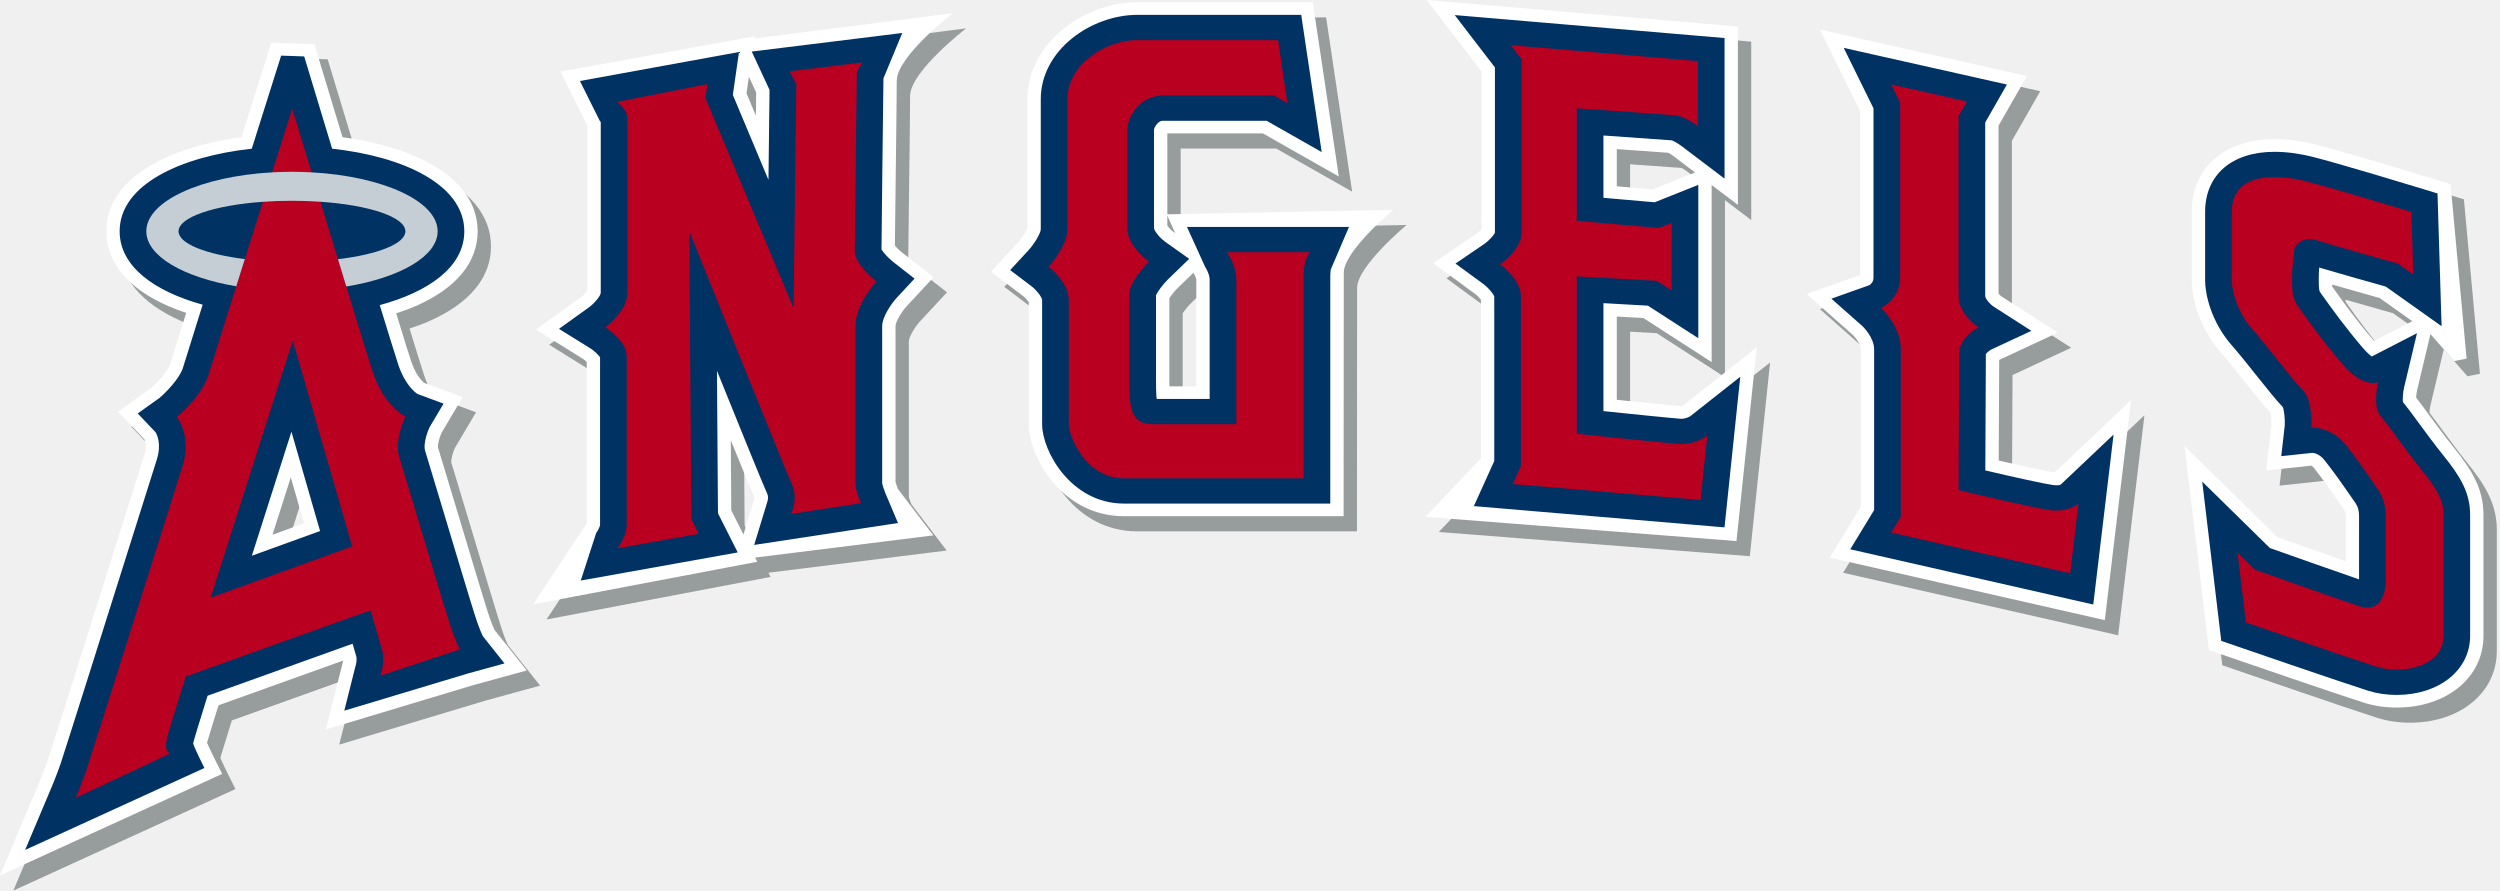
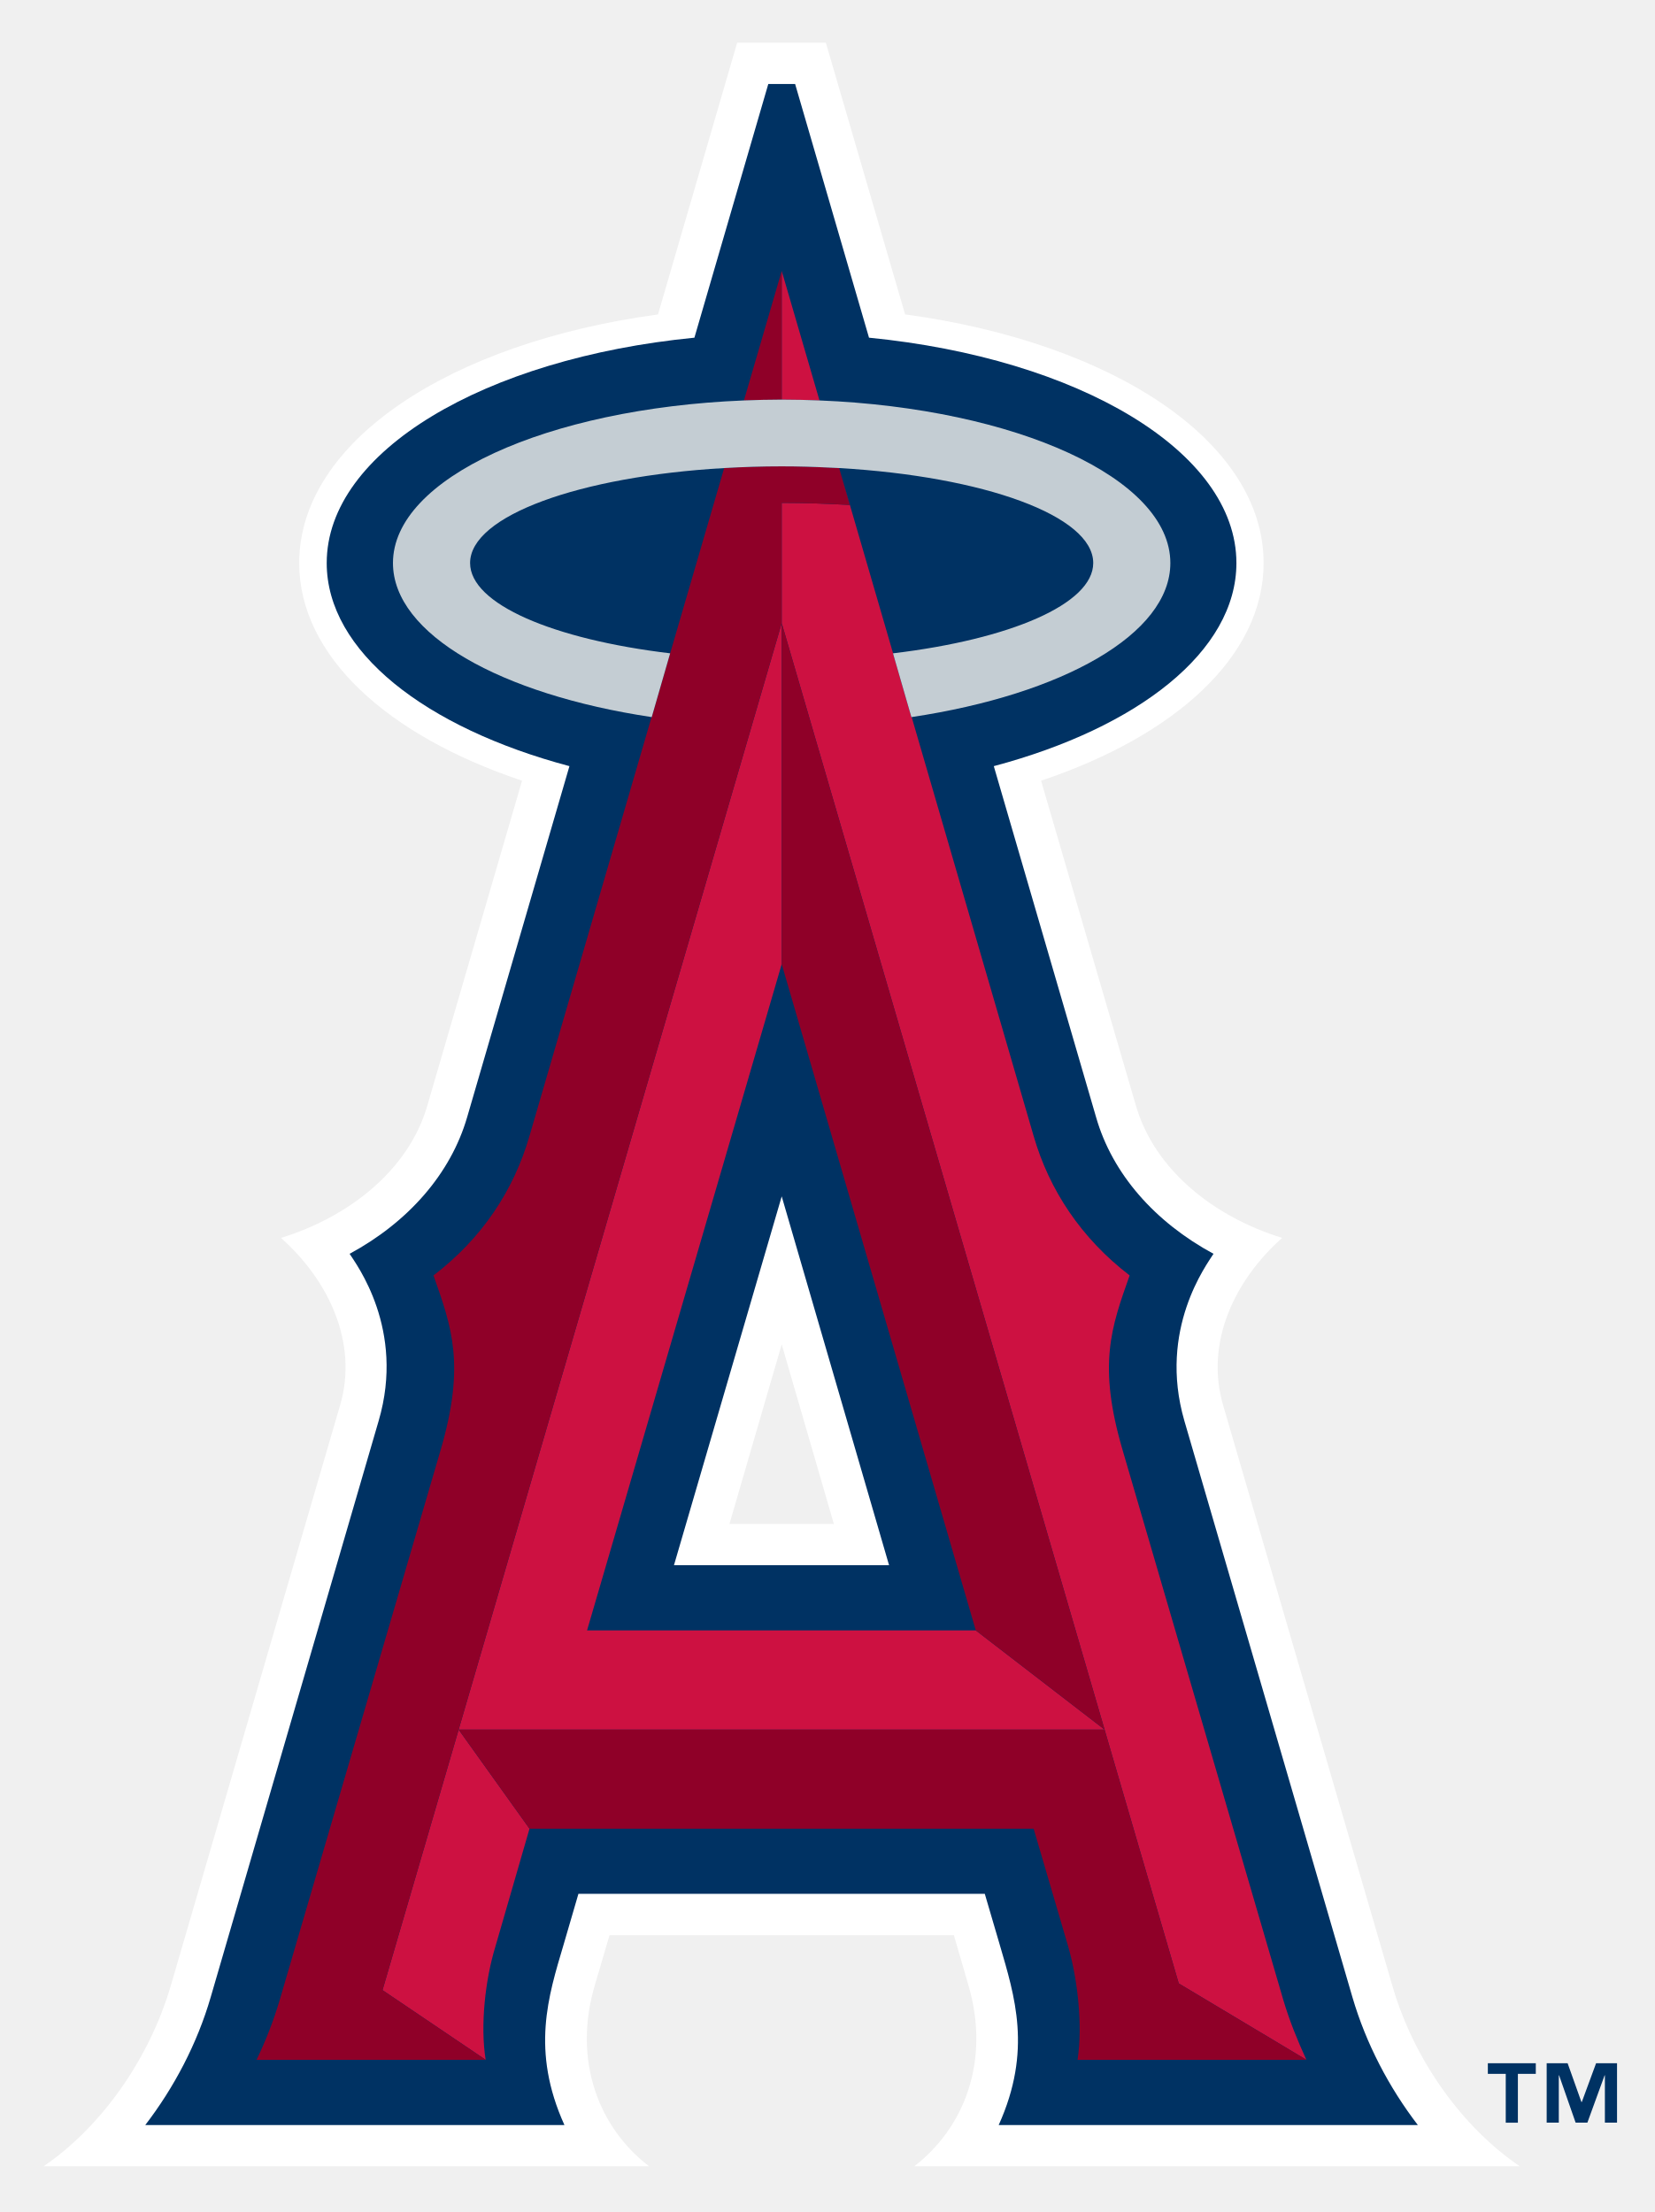
- <svg xmlns="http://www.w3.org/2000/svg" width="137.404mm" height="48.948mm" viewBox="0 0 137.404 48.948" version="1.1" id="svg8">
-   <defs id="defs2">
-     <radialGradient id="radialGradient40" spreadMethod="pad" gradientTransform="matrix(314.5441,0,0,-478.6541,198,306)" gradientUnits="userSpaceOnUse" r="1" cy="0" cx="0" fy="0" fx="0">
-       <stop id="stop32" offset="0" style="stop-opacity:1;stop-color:#c82146" />
-       <stop id="stop34" offset="0.188" style="stop-opacity:1;stop-color:#c82146" />
-       <stop id="stop36" offset="0.646" style="stop-opacity:1;stop-color:#8c1532" />
-       <stop id="stop38" offset="1" style="stop-opacity:1;stop-color:#8c1532" />
-     </radialGradient>
-     <clipPath id="clipPath50" clipPathUnits="userSpaceOnUse">
-       <path id="path48" d="M 0,0 H 396 V 612 H 0 Z" />
-     </clipPath>
-     <clipPath id="clipPath64" clipPathUnits="userSpaceOnUse">
-       <path id="path62" d="M 61.52,507.495 H 325.479 V 598.68 H 61.52 Z" />
-     </clipPath>
-   </defs>
-   <g id="layer1" transform="translate(-11.31518,-134.9547)">
-     <g transform="matrix(0.3527778,0,0,-0.3527778,15.59149,181.8981)" id="g8">
-       <g transform="scale(0.1)" id="g10">
-         <path id="path26-2" style="fill:#979c9d;fill-opacity:1;fill-rule:nonzero;stroke:none;stroke-width:0.674" d="m 3598.251,775.887 -1.302,1.501 c -26.842,31.388 -47.307,60.01 -58.35,75.439 -2.153,3.008 -3.981,5.564 -5.463,7.59 -0.069,0.813 -0.118,1.927 -0.152,3.33 26.357,-7.603 57.083,-16.228 74.038,-20.98 l 50.866,-36.114 z m 123.679,-165.336 c -12.891,15.953 -25.741,33.466 -37.089,48.907 -7.886,10.755 -14.913,20.325 -21.019,28.104 0.159,3.31 0.623,7.721 1.454,11.358 l 20.853,87.688 36.908,-42.17 19.392,3.946 -24.973,271.749 -41.893,12.794 c -1.246,0.38 -125.223,38.257 -169.234,49.182 -14.961,3.703 -38.051,8.127 -63.072,8.127 -78.352,0 -128.975,-44.536 -128.975,-113.472 V 869.868 c 0,-28.013 12.164,-74.541 46.428,-113.459 10.593,-12.033 24.349,-29.304 37.753,-46.109 15.155,-19.02 28.462,-35.714 38.798,-46.98 0.741,-4.083 1.461,-11.601 1.101,-18.09 l -8.107,-71.157 70.625,7.55 c 0.803,-0.461 2.07,-1.398 3.552,-3.29 17.253,-22.015 28.303,-38.055 36.375,-49.773 2.167,-3.147 4.085,-5.924 5.823,-8.395 l 1.592,-2.243 c 5.566,-7.819 5.892,-8.29 5.892,-16.066 v -69.277 c -36.015,12.571 -81.952,28.838 -106.433,37.536 l -144.636,142.003 37.954,-317.832 36.292,-12.491 c 1.641,-0.564 165.281,-56.916 205.464,-69.587 15.494,-4.887 32.99,-7.478 50.589,-7.478 78.449,0 135.379,46.982 135.379,111.705 v 188.269 c 0,40.078 -17.156,69.165 -46.795,105.849 z m -1991.303,333.214 -3.268,2.327 c -3.822,2.805 -7.394,6.895 -9.139,9.359 v 15.599 z m 28.137,-61.839 0.928,-1.258 c 1.585,-2.556 3.621,-7.36 3.683,-9.196 V 705.22 h -41.949 c -0.055,4.208 -0.055,8.258 -0.055,11.444 v 125.722 c 2.409,3.795 7.491,10.526 12.78,15.769 z m -40.543,217.323 h 148.915 l 118.251,-67.18 -40.55,271.533 h -273.223 c -81.045,0 -171.353,-62.134 -171.353,-151.297 V 951.454 c -1.405,-3.821 -7.277,-13.974 -13.93,-21.268 l -42.897,-46.417 50.873,-38.532 c 2.582,-1.96 6.273,-6.299 8.052,-8.914 V 646.206 c 0,-50.029 50.928,-143.36 148.291,-143.36 h 342.215 c 0,0 0.256,345.51 0.256,379.336 0,33.82 77.202,98.044 77.202,98.044 l -352.101,-7.072 z m 700.228,-24.48 c 31.709,-2.261 65.73,-4.693 80.269,-5.722 2.063,-1.127 4.971,-2.877 7.145,-4.503 l 34.554,-26.171 -66.222,-26.407 -55.747,4.87 z m 100.929,-400.5 c -14.304,1.081 -63.522,6.076 -100.929,9.943 v 129.688 l 41.513,-2.346 106.287,-68.616 v 275.872 l 40.883,-30.955 v 277.937 l -484.912,41.285 85.6,-111.441 V 950.268 c -1.952,-2.228 -5.006,-5.25 -7.581,-7.065 l -67.849,-46.161 66.07,-48.416 c 2.575,-1.881 6.231,-5.781 8.322,-8.416 V 592.823 l -86.445,-90.98 484.607,-37.712 31.564,301.787 -115.426,-91.044 c -0.706,-0.301 -1.475,-0.564 -1.703,-0.603 z m 494.099,-84.712 c 0.249,46.842 0.644,125.859 0.741,156.788 l 91.423,42.583 -88.529,56.779 c -1.038,0.8 -2.748,2.523 -3.877,3.88 v 261.702 l 44.219,77.287 -322.441,72.437 62.615,-127.046 V 878.696 l -83.419,-29.658 72.778,-64.467 c 3.953,-3.991 11.638,-14.091 11.638,-21.603 V 517.666 l -48.332,-79.339 428.5,-97.414 40.945,342.797 -119.109,-112.737 c -12.109,1.828 -44.413,8.714 -87.151,18.587 z m -1936.262,537.272 -14.601,34.836 3.704,25.732 11.334,-24.388 z m -1.987,-595.762 -17.357,-56.77 -19.005,37.62 -0.768,109.337 c 20.812,-51.182 33.26,-81.338 37.172,-90.041 z m 308.768,755.409 -309.079,-39.391 0.491,3.434 -302.558,-55.114 41.859,-83.985 V 854.387 c -1.939,-2.753 -6.065,-7.465 -9.907,-10.31 l -70.411,-50.493 73.858,-45.879 c 1.309,-0.819 3.538,-2.648 5.407,-4.378 V 491.861 c -0.526,-1.126 -1.392,-2.698 -2.105,-3.635 l -2.008,-2.622 -79.321,-120.042 349.089,66.277 -3.302,6.554 277.647,34.573 -54.999,72.096 c -1.502,3.572 -3.205,8.593 -3.926,11.109 v 242.852 c 0,6.351 9.485,22.337 16.879,30.405 l 42.544,45.827 -49.717,38.853 c -4.029,3.146 -8.19,7.419 -10.71,10.342 0.346,42.779 2.936,218.464 2.936,256.642 0,38.178 87.331,105.385 87.331,105.385 z M 324.051,473.942 c 9.03,28.328 18.539,58.138 28.532,89.413 7.375,-25.587 14.244,-49.417 20.634,-71.583 z M 659.709,353.018 c -6.183,19.027 -31.612,103.656 -52.05,171.668 -11.991,39.914 -22.376,74.488 -25.88,85.801 -0.256,3.598 1.945,14.164 5.622,22.166 l 33.045,55.658 -60.046,22.219 c -3.643,3.008 -13.485,12.781 -20.778,35.144 -3.878,11.889 -12.211,38.709 -22.812,73.184 10.685,3.513 21.051,7.262 30.668,11.489 62.958,27.678 96.238,67.928 96.238,116.376 0,48.455 -33.281,88.691 -96.238,116.376 -32.547,14.308 -71.689,24.565 -114.278,30.228 -10.88,35.891 -18.117,59.8 -18.391,60.711 l -25.483,84.234 -67.043,2.379 -27.126,-85.971 c -0.295,-0.931 -7.686,-24.355 -18.815,-59.643 l -0.535,-1.698 c -42.635,-5.656 -81.817,-15.92 -114.395,-30.241 -62.96,-27.685 -96.24,-67.921 -96.24,-116.376 0,-48.448 33.281,-88.698 96.24,-116.376 8.884,-3.9 18.417,-7.393 28.22,-10.683 -12.814,-40.826 -22.355,-71.342 -24.975,-80.02 -3.072,-10.179 -19.264,-28.386 -29.89,-37.398 L 83.499,665.725 124.585,622.506 c 1.304,-3.12 3.813,-11.771 -0.576,-25.615 C 120.133,584.656 109.008,549.348 94.433,503.129 56.842,383.868 -21.373,135.734 -26.152,122.167 -32.291,104.726 -40.126,86.119 -40.218,85.896 l -60.222,-142.717 346.13,158.199 -8.935,17.676 c -5.514,10.919 -11.876,24.178 -14.661,30.759 2.618,9.15 8.719,29.074 17.871,58.424 47.719,17.218 120.228,43.212 194.186,69.664 -0.173,-1.264 -0.447,-2.634 -0.746,-3.479 l -26.133,-103.833 228.78,68.819 84.202,23.098 -50.478,63.542 c -1.551,3.356 -5.061,11.575 -10.067,26.97" />
-         <path id="path28-6" style="fill:#ffffff;fill-opacity:1;fill-rule:nonzero;stroke:none;stroke-width:0.674" d="m 3577.474,799.482 -1.302,1.514 c -26.842,31.388 -47.314,59.997 -58.35,75.439 -2.16,3.008 -3.988,5.551 -5.463,7.59 -0.069,0.813 -0.111,1.92 -0.152,3.33 26.357,-7.603 57.083,-16.241 74.038,-20.986 l 50.866,-36.107 z m 123.679,-165.329 c -12.898,15.953 -25.741,33.466 -37.089,48.907 -7.886,10.755 -14.92,20.325 -21.019,28.111 0.166,3.303 0.623,7.721 1.454,11.352 l 20.853,87.688 36.908,-42.163 19.392,3.933 -24.979,271.763 -41.886,12.787 c -1.246,0.387 -125.223,38.263 -169.234,49.176 -14.961,3.71 -38.051,8.134 -63.072,8.134 -78.352,0 -128.975,-44.536 -128.975,-113.466 V 893.469 c 0,-28.006 12.164,-74.541 46.428,-113.459 10.593,-12.027 24.343,-29.297 37.746,-46.102 15.162,-19.027 28.462,-35.72 38.805,-46.98 0.741,-4.083 1.461,-11.601 1.101,-18.09 l -8.107,-71.165 70.625,7.557 c 0.803,-0.465 2.07,-1.396 3.552,-3.29 17.253,-22.022 28.303,-38.059 36.375,-49.772 2.167,-3.147 4.085,-5.924 5.823,-8.395 l 1.585,-2.243 c 5.573,-7.819 5.899,-8.298 5.899,-16.063 V 456.187 c -36.022,12.566 -81.952,28.838 -106.433,37.53 l -144.636,142.003 37.954,-317.826 36.292,-12.492 c 1.641,-0.563 165.281,-56.916 205.458,-69.592 15.501,-4.889 32.997,-7.47 50.596,-7.47 78.442,0 135.379,46.98 135.379,111.703 v 188.261 c 0,40.085 -17.156,69.167 -46.795,105.85 z m -2644.715,516.279 -14.608,34.836 3.704,25.738 11.34,-24.388 z m -1.98,-595.754 -17.371,-56.773 -18.998,37.62 -0.768,109.337 c 20.805,-51.182 33.253,-81.344 37.172,-90.049 z m 308.754,755.407 -309.072,-39.391 0.492,3.428 -302.565,-55.114 41.859,-83.979 V 877.995 c -1.939,-2.753 -6.058,-7.472 -9.9,-10.31 l -70.404,-50.493 73.851,-45.879 c 1.309,-0.819 3.538,-2.654 5.407,-4.378 V 515.464 c -0.533,-1.134 -1.399,-2.701 -2.105,-3.63 l -2.008,-2.642 -79.321,-120.021 349.089,66.271 -3.309,6.554 277.654,34.579 -54.999,72.096 c -1.502,3.571 -3.205,8.574 -3.925,11.109 v 242.853 c 0,6.344 9.478,22.337 16.879,30.398 l 42.537,45.833 -49.71,38.847 c -4.029,3.153 -8.19,7.413 -10.71,10.336 0.339,42.792 2.929,218.47 2.929,256.655 0,38.178 87.331,105.385 87.331,105.385 z m 1034.46,-211.707 c 31.709,-2.274 65.73,-4.699 80.269,-5.722 2.063,-1.127 4.971,-2.884 7.145,-4.509 l 34.554,-26.171 -66.229,-26.4 -55.74,4.863 z m 100.922,-400.506 c -14.297,1.088 -63.515,6.076 -100.922,9.943 v 129.688 l 41.513,-2.346 106.287,-68.609 v 275.872 l 40.883,-30.962 v 277.937 l -484.912,41.285 85.6,-111.447 V 973.876 c -1.952,-2.228 -5.013,-5.256 -7.581,-7.065 l -67.849,-46.161 66.07,-48.416 c 2.569,-1.881 6.231,-5.787 8.315,-8.422 V 616.431 l -86.438,-90.98 484.607,-37.725 31.557,301.8 -115.419,-91.051 c -0.706,-0.308 -1.475,-0.57 -1.71,-0.603 z m 494.106,-84.706 c 0.242,46.836 0.637,125.853 0.741,156.783 l 91.423,42.589 -88.529,56.779 c -1.032,0.8 -2.756,2.517 -3.884,3.88 v 261.695 l 44.226,77.287 -322.448,72.443 62.622,-127.053 V 902.304 l -83.419,-29.658 72.778,-64.473 c 3.953,-3.991 11.638,-14.091 11.638,-21.603 V 541.273 l -48.332,-79.344 428.5,-97.413 40.952,342.802 -119.116,-112.75 c -12.109,1.84 -44.413,8.729 -87.151,18.599 z M 303.27,497.545 c 9.03,28.327 18.539,58.136 28.532,89.419 7.375,-25.595 14.244,-49.417 20.635,-71.584 z M 638.925,376.628 c -6.176,19.02 -31.605,103.646 -52.043,171.661 -11.991,39.914 -22.38,74.487 -25.882,85.799 -0.252,3.605 1.95,14.164 5.622,22.173 l 33.047,55.652 -60.048,22.225 c -3.643,3.008 -13.482,12.781 -20.781,35.144 -3.878,11.883 -12.211,38.702 -22.812,73.184 10.688,3.506 21.054,7.255 30.671,11.489 62.958,27.678 96.239,67.914 96.239,116.376 0,48.448 -33.281,88.691 -96.239,116.369 -32.548,14.301 -71.689,24.572 -114.282,30.234 -10.879,35.891 -18.114,59.8 -18.387,60.711 l -25.484,84.228 -67.046,2.386 -27.125,-85.978 c -0.298,-0.944 -7.916,-25.089 -19.348,-61.334 -42.635,-5.663 -81.815,-15.933 -114.392,-30.247 -62.965,-27.678 -96.24,-67.921 -96.24,-116.369 0,-48.462 33.275,-88.698 96.24,-116.376 8.884,-3.906 18.417,-7.393 28.218,-10.69 -12.817,-40.819 -22.36,-71.342 -24.979,-80.02 -3.066,-10.179 -19.261,-28.38 -29.887,-37.392 L 62.721,689.333 103.805,646.115 c 1.309,-3.126 3.815,-11.778 -0.571,-25.614 C 99.353,608.251 88.227,572.956 73.658,526.732 36.066,407.476 -42.152,159.336 -46.93,145.77 -53.067,128.335 -60.907,109.722 -60.999,109.504 L -121.218,-33.213 224.909,124.978 215.979,142.661 c -5.514,10.92 -11.878,24.179 -14.664,30.759 2.62,9.145 8.719,29.069 17.874,58.425 47.719,17.217 120.225,43.211 194.181,69.664 -0.173,-1.257 -0.44,-2.635 -0.744,-3.48 l -26.136,-103.83 228.784,68.819 84.202,23.088 -50.478,63.55 c -1.551,3.349 -5.061,11.569 -10.073,26.972 z m 1070.926,590.746 -3.268,2.314 c -3.829,2.818 -7.394,6.902 -9.139,9.372 v 15.599 z m 28.137,-61.845 0.921,-1.252 c 1.592,-2.556 3.621,-7.367 3.683,-9.202 V 728.822 h -41.949 c -0.055,4.214 -0.055,8.258 -0.055,11.444 v 125.729 c 2.409,3.795 7.491,10.519 12.787,15.756 z m -40.543,217.323 h 148.915 l 118.251,-67.18 -40.557,271.54 h -273.216 c -81.045,0 -171.353,-62.134 -171.353,-151.297 V 975.062 c -1.405,-3.828 -7.283,-13.974 -13.93,-21.275 l -42.897,-46.417 50.873,-38.532 c 2.582,-1.953 6.279,-6.292 8.045,-8.92 V 669.808 c 0,-50.028 50.935,-143.358 148.298,-143.358 h 342.215 c 0,0 0.256,345.515 0.256,379.335 0,33.82 77.202,98.044 77.202,98.044 l -352.101,-7.065 v 126.089" />
-         <path id="path30-7" style="fill:#003263;fill-opacity:1;fill-rule:nonzero;stroke:none;stroke-width:0.674" d="m 3939.752,222.833 h -22.342 l -7.934,-23.68 c -2.569,-7.95 -5.137,-17.363 -7.152,-25.608 h -0.443 c -1.675,8.364 -3.919,17.231 -6.362,25.49 l -7.373,23.798 h -22.688 l -4.798,-71.277 h 15.751 l 1.454,27.077 c 0.457,8.879 0.893,19.878 1.232,29.494 h 0.215 c 1.897,-9.296 4.362,-19.448 6.813,-27.921 l 8.052,-27.482 h 13.293 l 9.16,27.802 c 2.915,8.357 6.03,18.51 8.495,27.602 h 0.215 c 0,-10.356 0.339,-20.725 0.678,-29.279 l 1.226,-27.292 h 16.54 z m -143.93,-13.528 h 20.327 v -57.748 h 16.99 v 57.748 h 20.562 v 13.528 h -57.879 z m -713.147,365.265 c -1.253,0 -2.582,0.105 -3.974,0.282 -15.245,1.987 -65.204,13.162 -106.862,22.901 0.284,53.534 0.824,159.43 0.838,181.19 1.212,1.953 5.026,5.27 8.218,7.092 l 62.712,29.212 -59.195,37.955 c -3.268,2.097 -12.739,11.07 -12.739,16.628 v 270.052 l 33.814,59.092 -254.267,57.12 46.407,-94.157 V 898.208 c 0,-6.692 -3.856,-10.218 -6.577,-11.87 l -58.994,-20.98 48.761,-43.192 c 0.18,-0.151 17.807,-17.244 17.807,-35.596 V 535.999 l -37.213,-61.087 378.604,-86.075 31.626,264.795 -82.277,-77.87 c -0.955,-0.438 -3.115,-1.193 -6.688,-1.193 z m 564.323,97.271 c -9.866,13.462 -17.918,24.414 -24.557,32.496 -0.665,4.909 0.104,15.206 1.786,22.5 l 20.154,84.772 -70.355,-36.304 c -3.067,2.11 -7.809,6.069 -14.006,13.312 -27.437,32.083 -48.228,61.164 -59.402,76.782 -2.285,3.185 -4.196,5.853 -5.691,7.904 -2.977,4.07 -3.6,4.922 -3.6,23.012 0,7.609 0.298,13.095 0.706,17.526 30.103,-8.986 84.105,-24.132 103.684,-29.612 l 86.978,-61.74 -6.363,206.804 -27.929,8.527 c -5.103,1.56 -125.507,38.296 -168.113,48.861 -13.784,3.415 -34.998,7.485 -57.81,7.485 -66.741,0 -108.198,-35.937 -108.198,-93.79 V 893.469 c 0,-19.905 8.758,-63.556 41.609,-100.862 10.939,-12.427 24.883,-29.926 38.369,-46.856 16.533,-20.744 30.899,-38.768 40.979,-49.189 2.236,-5.021 3.725,-19.086 3.06,-29.35 l -5.386,-47.236 48.588,5.197 c 2.859,-0.243 11.243,-1.835 18.838,-11.509 17.641,-22.508 28.884,-38.84 37.095,-50.755 2.132,-3.088 4.002,-5.814 5.677,-8.18 l 1.558,-2.202 c 6.286,-8.848 9.443,-13.293 9.443,-27.062 v -97.429 c -38.348,13.141 -113.335,39.745 -138.903,48.823 l -105.429,103.497 29.646,-248.143 24.197,-8.331 c 6.75,-2.332 165.863,-57.093 204.917,-69.421 13.411,-4.222 28.628,-6.462 44.026,-6.462 66.402,0 114.602,38.708 114.602,92.04 v 188.261 c 0,34.678 -14.941,59.761 -42.523,93.902 -13.161,16.3 -26.163,34.01 -37.649,49.635 z M 1756.209,915.183 c 0.935,-1.272 7.166,-11.627 7.166,-20.108 v -185.922 h -82.554 c -1.011,8.874 -1.011,22.691 -1.011,31.113 v 130.251 c 1.973,5.342 10.752,17.12 18.721,25.004 l 33.004,31.873 -37.691,26.754 c -9.028,6.639 -17.128,17.447 -17.177,21.308 v 152.817 c 0.035,4.247 6.833,14.249 12.954,14.249 h 162.491 l 85.829,-48.75 -31.93,213.765 h -255.174 c -71.221,0 -150.576,-54.059 -150.576,-131.621 V 973.476 c -0.062,-5.977 -9.554,-22.192 -19.067,-32.64 l -28.607,-30.949 33.917,-25.686 c 6.55,-4.955 15.758,-16.412 15.854,-20.875 V 669.808 c 0,-41.973 45.009,-123.683 127.514,-123.683 h 321.445 v 353.912 c 0,4.968 0.367,8.488 0.775,10.808 l 28.344,66.243 h -252.384 z M 271.155,464.84 c 19.937,62.638 41.194,129.227 61.68,193.255 13.763,-47.754 29.603,-102.703 44.602,-154.724 z m 347.914,-94.001 c -6.245,19.23 -31.709,103.968 -52.17,172.073 -12.216,40.656 -22.768,75.767 -26.019,86.227 -2.339,7.531 1.939,25.076 7.153,35.963 l 21.811,36.73 -40.553,15.009 c -3.638,2.353 -19.759,14.321 -30.304,46.633 -4.594,14.085 -15.274,48.573 -28.551,91.857 75.598,20.462 131.725,59.132 131.725,115 0,73.046 -95.913,116.743 -205.927,128.691 -12.967,42.753 -21.87,72.194 -22.179,73.21 l -21.338,70.523 -35.912,1.278 -22.522,-71.382 c -1.301,-4.129 -10.391,-32.928 -23.226,-73.636 C 161.057,1087.06 65.172,1043.363 65.172,970.33 c 0,-55.285 54.957,-93.725 129.353,-114.344 -15.643,-49.792 -27.683,-88.259 -30.668,-98.142 -5.076,-16.825 -26.977,-39.135 -36.702,-47.223 l -33.814,-24.093 27.824,-29.271 c 1.904,-3.113 9.698,-18.017 1.969,-42.412 C 119.258,602.601 108.134,567.326 93.565,521.114 53.063,392.598 -22.339,153.412 -27.22,139.548 -33.543,121.578 -41.618,102.4 -41.7,102.21 L -82.08,6.506 197.232,134.174 c 0,0 -18.12,35.851 -17.473,38.821 1.403,5.919 9.673,32.973 22.419,73.755 53.402,19.294 144.022,51.77 225.924,81.054 3.035,-10.492 5.017,-17.323 5.641,-19.432 1.403,-4.752 0.011,-12.57 -1.417,-16.603 l -17.133,-68.294 194.044,58.358 55.532,15.233 -33.738,42.464 c -1.309,2.584 -5.559,11.608 -11.964,31.309 z m 1879.38,307.371 -1.516,0.052 c -16.665,1.265 -79.099,7.662 -120.044,11.915 v 168.206 l 69.261,-3.919 78.546,-50.703 v 238.893 l -68.008,-27.121 -79.799,6.967 v 97.087 c 39.657,-2.838 93.202,-6.666 106.661,-7.596 3.344,-1.245 10.067,-5.158 14.511,-8.481 l 67.517,-51.129 v 219.028 l -420.407,35.792 62.65,-81.567 V 968.318 c -1.419,-4.057 -9.499,-12.748 -16.235,-17.48 l -45.23,-30.772 44.046,-32.279 c 6.113,-4.483 15.148,-14.57 16.381,-19.06 V 612.393 l -31.792,-70.208 390.519,-33.12 24.536,234.602 -77.943,-61.491 c -0.049,-0.039 -6.487,-3.965 -13.653,-3.965 z m -1223.226,187.803 28.393,30.595 -33.177,25.928 c -7.332,5.728 -15.861,14.93 -18.305,19.604 0.145,29.533 2.465,221.053 3.019,266.395 l 29.334,70.759 -234.529,-28.956 27.742,-59.689 -1.682,-140.22 -55.511,132.381 9.623,66.826 -247.842,-45.152 31.03,-62.278 c 0.09,-0.066 0.699,-0.662 1.392,-1.383 V 874.285 c -0.291,-4.535 -9.727,-16.071 -18.139,-22.278 l -46.933,-33.669 49.232,-30.588 c 4.424,-2.746 12.441,-9.785 14.788,-13.803 V 513.031 c -0.055,-2.496 -3.074,-8.828 -6.037,-12.722 l -24.059,-74.121 244.581,43.836 -30.802,60.972 -1.558,222.004 c 36.507,-90.408 72.432,-178.877 78.213,-191.322 2.742,-5.899 0.602,-12.212 -0.139,-14.04 l -20.078,-65.941 224.04,34.14 -19.233,45.531 c -2.042,4.831 -4.791,12.853 -5.407,16.25 v 245.014 c 0,14.616 14.941,35.635 22.044,43.382" />
-         <path id="path32" style="fill:#ba0021;fill-opacity:1;fill-rule:nonzero;stroke:none;stroke-width:0.674" d="m 1804.929,895.075 c 0,-22.822 0,-225.267 0,-225.267 0,0 -94.345,0 -129.979,0 -35.648,0 -36.694,26.793 -36.694,70.457 v 131.988 c 0,20.842 30.401,50.611 30.401,50.611 0,0 -33.544,23.805 -33.544,52.591 v 152.817 c 0,23.818 23.062,53.593 54.508,53.593 31.446,0 174.005,0 174.005,0 l 20.964,-11.909 -14.671,98.241 c 0,0 -170.862,0 -219.083,0 -48.221,0 -109.015,-36.71 -109.015,-92.283 V 973.47 c 0,-26.793 -29.355,-58.542 -29.355,-58.542 0,0 31.446,-23.818 31.446,-51.601 V 669.808 c 0,-18.856 26.205,-84.345 85.96,-84.345 59.749,0 279.884,0 279.884,0 0,0 0,283.815 0,314.574 0,30.765 10.475,37.713 10.475,37.713 h -129.986 c 0,0 14.684,-19.846 14.684,-42.674 z m 688.701,-256.026 c -26.219,1.986 -158.296,15.881 -158.296,15.881 v 245.212 l 124.745,-7.046 23.055,-14.891 v 105.195 l -19.905,-7.937 -127.895,11.162 v 175.396 c 0,0 138.377,-9.93 153.048,-10.913 14.671,-0.996 35.635,-16.87 35.635,-16.87 v 101.216 l -291.404,24.808 16.768,-21.832 c 0,0 0,-245.107 0,-270.91 0,-25.797 -33.544,-48.625 -33.544,-48.625 0,0 32.498,-23.818 32.498,-49.615 0,-25.804 0,-264.959 0,-264.959 l -12.58,-27.788 292.463,-24.796 10.475,100.22 c 0,0 -18.866,-14.891 -45.064,-12.905 z m 1158.007,-40.747 c -25.983,32.167 -50.963,69.061 -63.958,84.201 -12.995,15.134 -3.988,52.977 -3.988,52.977 0,0 -21.989,-11.352 -55.968,28.38 -33.973,39.731 -57.955,74.744 -66.963,87.046 -8.993,12.289 -10.987,19.859 -10.987,45.407 0,25.535 2.998,32.168 2.998,42.569 0,10.401 13.992,24.598 36.978,17.034 22.979,-7.577 124.911,-35.956 124.911,-35.956 l 23.983,-17.028 -2.991,97.441 c 0,0 -123.928,37.837 -165.898,48.245 -41.969,10.408 -113.91,15.147 -113.91,-48.245 V 893.469 c 0,-13.239 6.986,-47.302 31.972,-75.681 24.986,-28.38 62.961,-79.469 78.947,-95.547 15.986,-16.077 12.995,-57.703 12.995,-57.703 0,0 30.982,1.888 53.954,-27.436 22.985,-29.33 35.981,-49.207 43.977,-60.547 7.996,-11.36 17.987,-23.661 17.987,-51.089 v -100.287 c 0,-13.234 -4.999,-51.077 -41.969,-38.775 -36.978,12.289 -161.896,56.747 -161.896,56.747 l -26.973,26.499 12.988,-108.794 c 0,0 164.88,-56.766 203.858,-69.067 38.978,-12.297 103.933,0 103.933,48.253 v 188.261 c 0,21.767 -7.997,37.845 -33.98,69.999 z m -578.606,-62.429 c -28.981,3.789 -142.912,31.217 -142.912,31.217 0,0 0.997,187.318 0.997,212.86 0,25.542 29.985,40.682 29.985,40.682 0,0 -30.982,19.866 -30.982,49.196 0,29.323 0,280.021 0,280.021 l 12.995,22.697 -117.919,26.498 13.992,-28.386 c 0,0 0,-238.402 0,-272.451 0,-34.062 -29.978,-47.302 -29.978,-47.302 0,0 30.968,-27.436 30.968,-64.336 0,-36.893 0,-261.092 0,-261.092 l -14.982,-24.606 278.81,-63.391 12.995,108.799 c 0,0 -14.996,-14.184 -43.97,-10.407 z M 1244.116,892.093 c 0,0 -33.551,25.804 -33.551,47.636 0,21.832 3.143,278.854 3.143,278.854 l 8.391,14.878 -113.211,-13.895 10.482,-19.84 -4.196,-349.305 -137.318,327.466 3.15,21.838 -140.468,-27.79 c 0,0 15.723,-12.899 15.723,-24.814 V 874.233 c 0,-28.779 -34.596,-53.587 -34.596,-53.587 0,0 33.551,-20.842 33.551,-44.654 V 513.019 c 0,-18.856 -14.678,-36.709 -14.678,-36.709 l 126.836,22.822 -11.527,22.827 -3.15,448.529 c 0,0 147.807,-368.155 159.334,-392.961 11.527,-24.822 -1.045,-47.631 -1.045,-47.631 l 109.015,16.856 c 0,0 -8.384,19.855 -8.384,29.778 v 246.102 c 0,34.724 32.498,69.461 32.498,69.461 z M 206.979,399.434 c 56.607,178.424 127.977,400.808 127.977,400.808 0,0 52.073,-180.751 92.484,-320.873 z m 294.029,218.609 c -8.513,27.416 9.369,63.694 9.369,63.694 0,0 -33.211,15.317 -51.092,70.13 -17.884,54.819 -125.181,409.531 -125.181,409.531 0,0 -120.069,-380.503 -130.289,-414.362 -10.22,-33.859 -49.388,-66.099 -49.388,-66.099 0,0 23.842,-29.022 8.511,-77.398 C 147.611,555.175 19.018,146.451 12.205,127.108 5.393,107.76 -3.113,87.614 -3.113,87.614 L 145.912,157.749 c 0,0 -12.776,-4.03 -6.815,23.38 1.379,6.337 12.627,42.95 29.078,95.422 66.264,24.061 227.381,81.666 287.966,103.32 9.749,-33.78 16.389,-56.74 17.619,-60.903 5.96,-20.146 -2.555,-41.114 -2.555,-41.114 l 124.324,41.114 c 0,0 -5.954,8.869 -16.18,40.308 -10.217,31.442 -69.826,231.358 -78.342,258.766" />
-         <path id="path34" style="fill:#c4ced4;fill-opacity:1;fill-rule:nonzero;stroke:none;stroke-width:0.674" d="m 333.668,1063.033 c -10.477,0 -20.762,-0.315 -30.86,-0.872 -4.557,-14.459 -9.422,-29.881 -14.455,-45.866 14.466,1.042 29.646,1.593 45.315,1.593 15.337,0 30.217,-0.524 44.407,-1.514 -4.844,15.953 -9.528,31.368 -13.906,45.801 -9.985,0.551 -20.151,0.859 -30.501,0.859 z m -45.321,-46.738 c 5.039,15.986 9.898,31.408 14.455,45.866 -110.722,-6.154 -196.074,-44.916 -196.074,-91.831 0,-38.65 57.897,-71.749 140.168,-85.67 4.338,13.777 8.814,28.006 13.347,42.399 -60.921,7.511 -103.272,24.054 -103.272,43.271 0,22.048 55.754,40.583 131.376,45.964 z m 75.825,45.879 c 4.376,-14.432 9.06,-29.848 13.906,-45.807 76.089,-5.296 132.285,-23.897 132.285,-46.037 0,-19.4 -43.173,-36.081 -105.045,-43.48 4.403,-14.452 8.757,-28.72 12.981,-42.537 83.402,13.705 142.305,47.039 142.305,86.017 0,46.967 -85.533,85.755 -196.432,91.844" />
-       </g>
-     </g>
+ <svg xmlns="http://www.w3.org/2000/svg" version="1.1" id="Layer_1" x="0px" y="0px" width="187px" height="250px" viewBox="0 0 187 250" style="enable-background:new 0 0 187 250;" xml:space="preserve">
+   <g>
+     <path style="fill:#FFFFFF;" d="M103.311,244.824h68.396c-6.314-4.291-11.898-11.805-14.387-20.408l-19.12-65.604   c-2.067-7.066,1.294-14.127,6.668-18.904c-7.63-2.351-14.397-7.636-16.521-14.951l-10.716-36.725   c15.228-5.098,25.146-14.116,25.146-24.599c0-13.685-16.931-24.893-40.507-28.1L93.313,4.824H83.294l-8.946,30.715   c-23.587,3.207-40.54,14.409-40.54,28.094c0,10.483,9.941,19.501,25.18,24.599l-10.705,36.725   c-2.112,7.315-8.902,12.601-16.532,14.951c5.363,4.777,8.747,11.838,6.679,18.904L19.3,224.416   c-2.533,8.604-8.073,16.117-14.365,20.408h68.396c-5.596-4.291-8.648-11.805-6.138-20.408l1.681-5.706h38.903l1.659,5.706   C111.936,233.02,108.884,240.533,103.311,244.824 M82.421,172.237l5.905-20.298l5.894,20.298H82.421z" />
+     <path style="fill:#003263;" d="M160.205,240.174c-3.272-4.263-5.86-9.228-7.387-14.431L133.82,160.57   c-2.997-10.34,2.565-17.693,3.295-18.865c-6.602-3.572-11.434-9.019-13.27-15.449L112.29,86.59   c16.3-4.34,27.413-12.982,27.413-22.957c0-12.612-17.859-23.14-41.513-25.468L89.841,9.491h-3.03l-8.349,28.674   c-23.676,2.322-41.546,12.85-41.546,25.468c0,9.975,11.125,18.617,27.425,22.957l-11.556,39.666   c-1.869,6.431-6.68,11.877-13.281,15.449c0.741,1.172,6.314,8.525,3.284,18.865L23.8,225.743   c-1.515,5.203-4.114,10.168-7.387,14.431h47.363c-3.815-8.438-1.813-14.586-0.1-20.375l1.681-5.761h45.915l1.691,5.761   c1.681,5.789,3.693,11.938-0.121,20.375 M76.151,176.903l12.175-41.689l12.131,41.689H76.151z" />
+     <path style="fill:#CD1141;" d="M100.899,73.839h0.011L94.817,52.9l0,0l1.194,4.169c-2.488-0.138-5.065-0.232-7.686-0.232v13.585   l36.481,125.059l8.382,28.686l14.421,8.631c-1.007-2.189-1.913-4.434-2.599-6.734l-18.158-62.147   c-2.854-9.715-1.283-13.906,0.785-19.768c-5.452-4.186-9.079-9.632-10.849-15.769l-13.778-47.336c-0.011,0-0.022,0.006-0.033,0.006   " />
+     <path style="fill:#CD1141;" d="M92.595,45.259l-4.269-14.642v14.547C89.764,45.165,91.19,45.204,92.595,45.259" />
+     <path style="fill:#CD1141;" d="M43.219,224.925l11.656,7.873c-0.63-3.92-0.033-9.078,1.083-12.739l3.871-13.38l-8.006-11.197" />
+     <polyline style="fill:#CD1141;" points="66.331,184.269 88.326,108.961 88.326,70.422 51.822,195.481 124.808,195.481    110.255,184.269  " />
+     <polyline style="fill:#8F0028;" points="88.326,108.961 110.255,184.269 124.808,195.481 88.326,70.422  " />
+     <path style="fill:#8F0028;" d="M147.61,232.798l-14.421-8.631l-8.382-28.686H51.822L88.326,70.422V56.837   c2.621,0,5.197,0.094,7.686,0.232L94.817,52.9c-0.321-0.022-0.652-0.033-0.984-0.044c-1.792-0.094-3.627-0.149-5.507-0.149   c-2.223,0-4.39,0.072-6.502,0.193L75.72,73.839l0,0l-2.079,7.21c-0.011,0-0.022,0-0.022-0.006l-13.79,47.336   c-1.77,6.137-5.363,11.583-10.848,15.769c2.057,5.861,3.638,10.053,0.796,19.768l-18.18,62.147   c-0.686,2.301-1.548,4.545-2.61,6.734h25.888l-11.656-7.873l8.604-29.443l8.006,11.197h56.961l3.926,13.38   c1.04,3.661,1.637,8.819,1.04,12.739" />
+     <path style="fill:#8F0028;" d="M88.326,30.618l-4.269,14.642c1.404-0.055,2.831-0.094,4.269-0.094" />
+     <path style="fill:#C4CDD3;" d="M75.72,73.839L75.72,73.839c-13.215-1.581-22.604-5.568-22.604-10.207   c0-5.341,12.363-9.787,28.708-10.732c2.112-0.122,4.28-0.193,6.502-0.193c1.88,0,3.715,0.055,5.507,0.149   c0.332,0.011,0.664,0.022,0.984,0.044l0,0c16.333,0.946,28.708,5.38,28.708,10.732c0,4.639-9.4,8.625-22.615,10.207h-0.011   l2.079,7.21c0.011,0,0.022-0.006,0.033-0.006c17.019-2.554,29.228-9.361,29.228-17.411c0-9.582-17.406-17.472-39.645-18.374   c-1.404-0.055-2.831-0.094-4.269-0.094s-2.864,0.039-4.269,0.094c-22.283,0.901-39.655,8.792-39.655,18.374   c0,8.05,12.186,14.862,29.216,17.411c0,0.006,0.011,0.006,0.022,0.006" />
+     <path style="fill:#003263;" d="M173.531,234.385h-2.024v5.519h-1.371v-5.519h-2.023v-1.199h5.419 M182.709,239.903h-1.371v-5.347   h-0.033l-1.946,5.347h-1.327l-1.868-5.347h-0.033v5.347h-1.371v-6.718h2.366l1.56,4.385h0.044l1.614-4.385h2.366V239.903z" />
  </g>
</svg>
